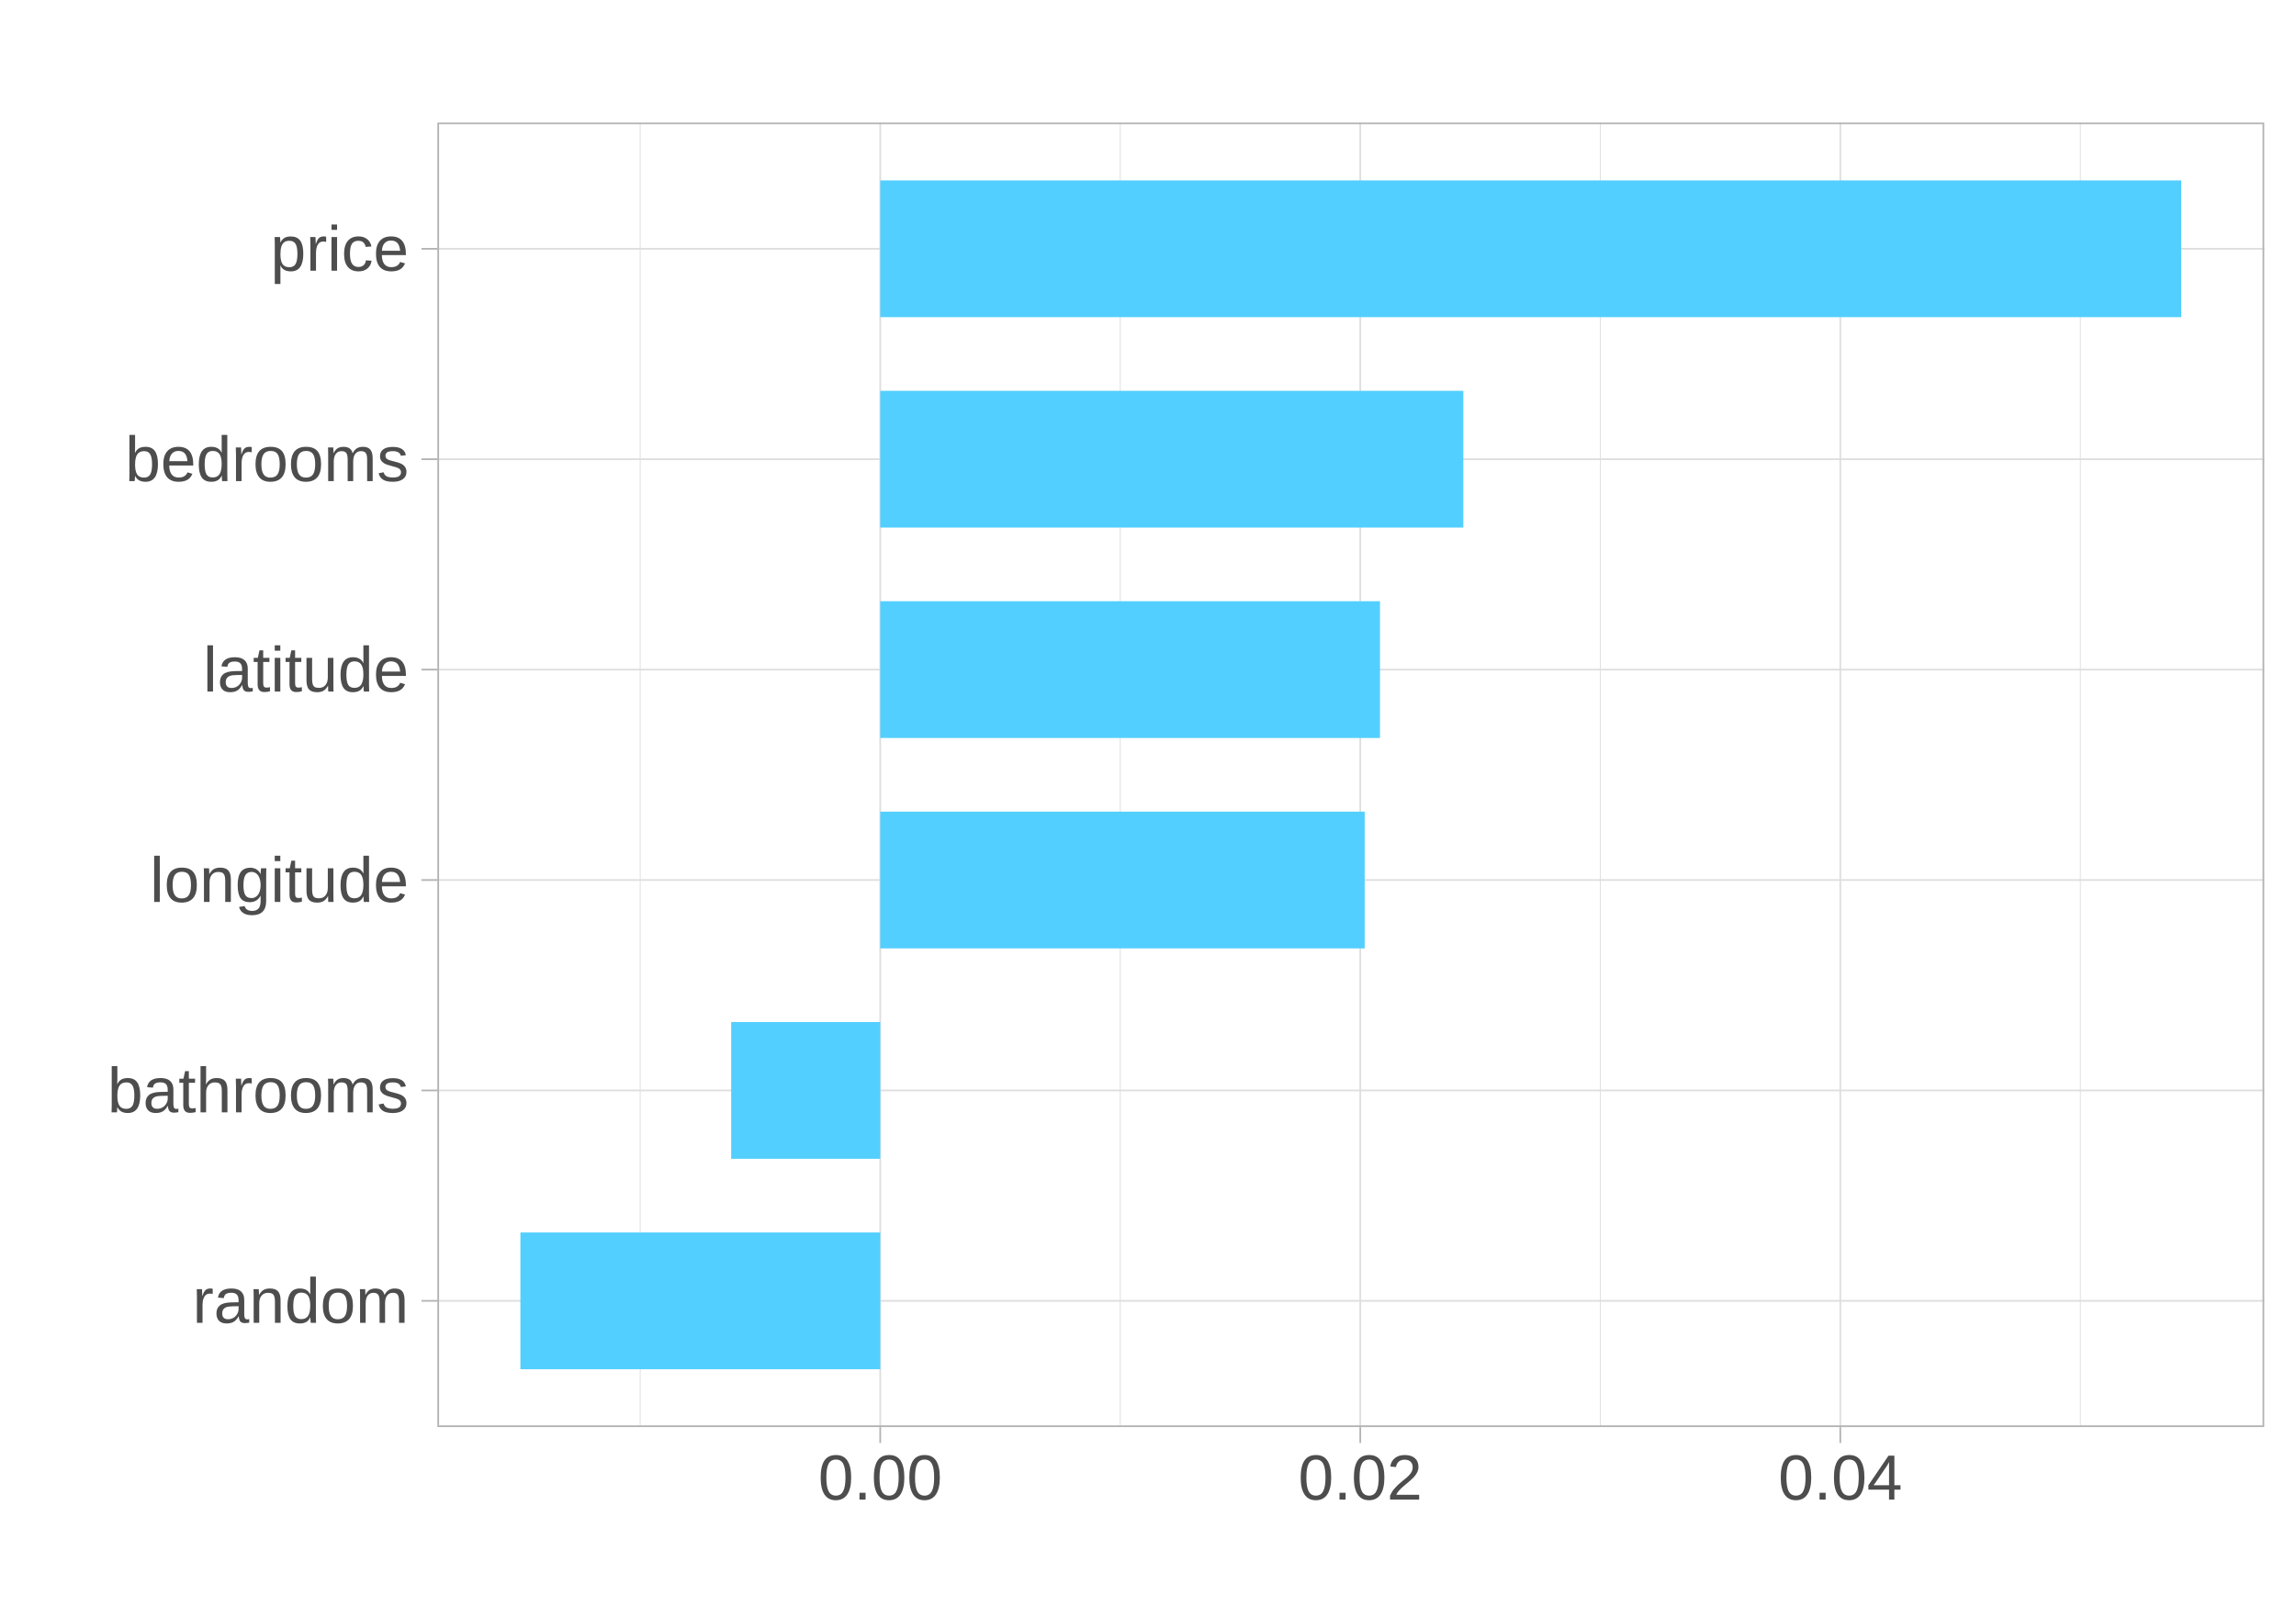
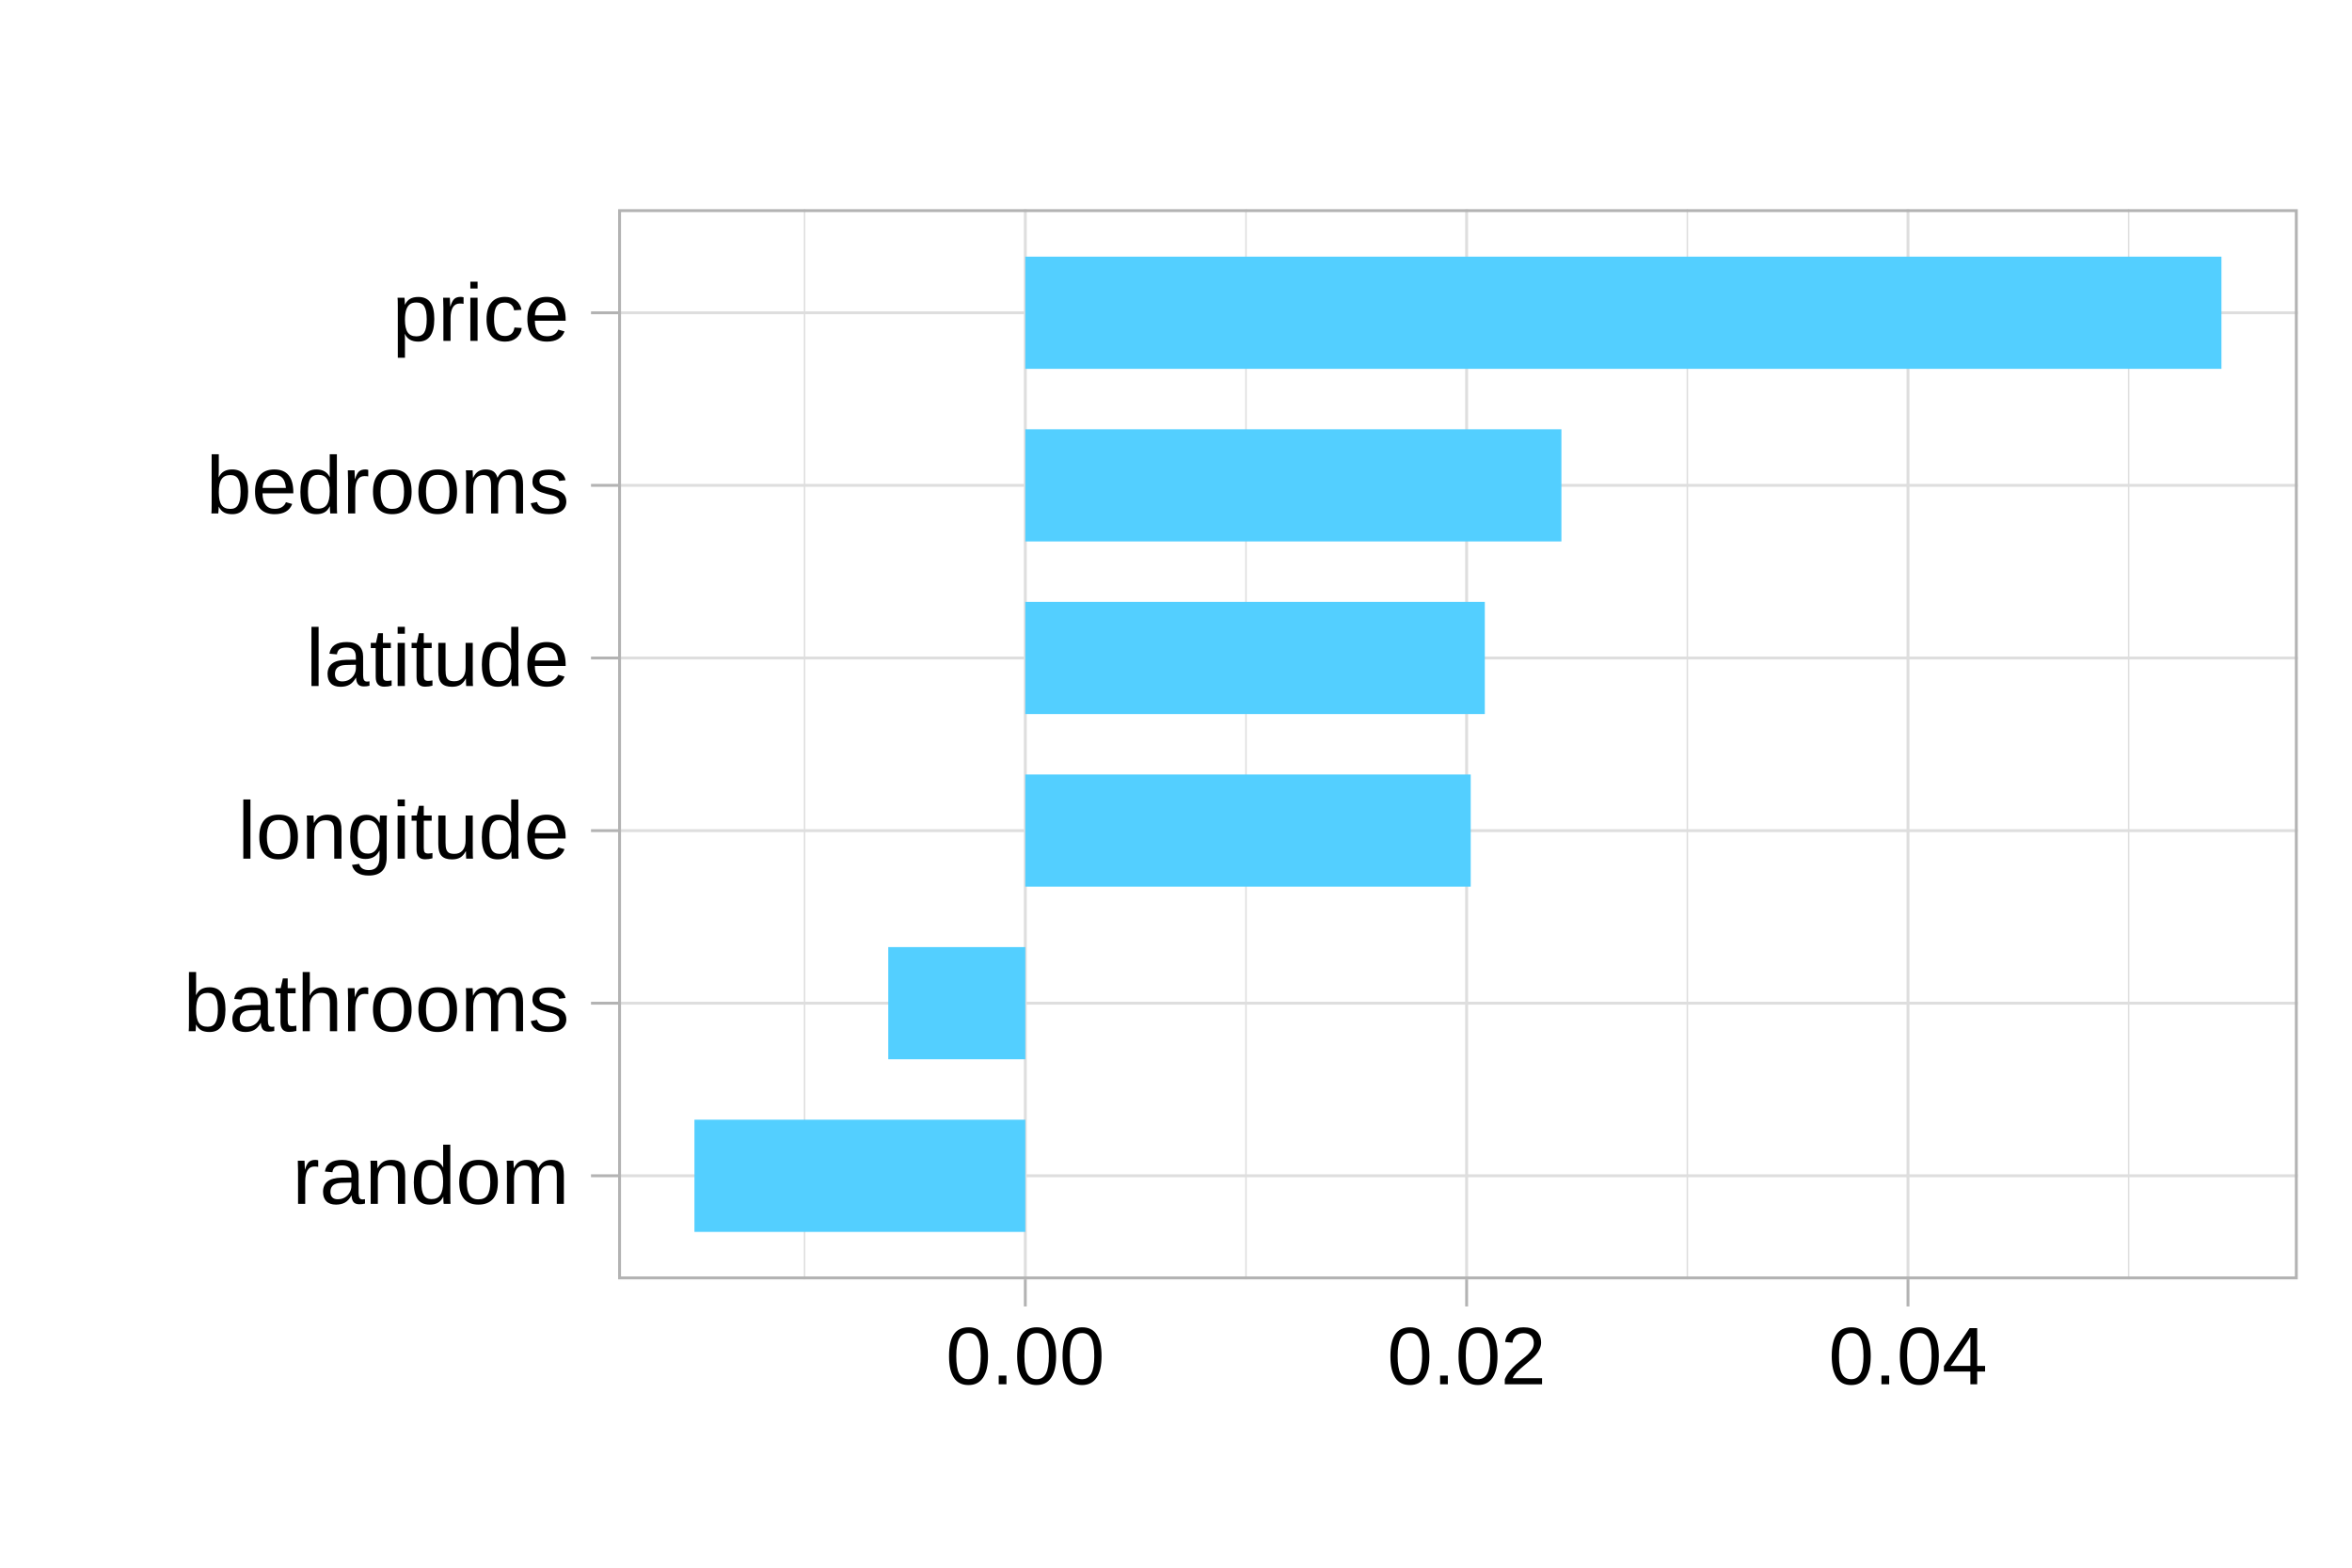
- <svg xmlns="http://www.w3.org/2000/svg" viewBox="0 0 720.00 504.00">
+ <svg xmlns="http://www.w3.org/2000/svg" viewBox="0 0 432.00 288.00">
  <defs>
    <style type="text/css">
    line, polyline, path, rect, circle {
      fill: none;
      stroke: #000000;
      stroke-linecap: round;
      stroke-linejoin: round;
      stroke-miterlimit: 10.00;
    }
  </style>
  </defs>
  <rect width="100%" height="100%" style="stroke: none; fill: #FFFFFF;" />
-   <rect x="0.00" y="0.00" width="720.00" height="504.00" style="stroke-width: 1.07; stroke: #FFFFFF; fill: #FFFFFF;" />
+   <rect x="-0.00" y="0.00" width="432.00" height="288.00" style="stroke-width: 1.07; stroke: #FFFFFF; fill: #FFFFFF;" />
  <defs>
-     <clipPath id="cpMTM3LjE0OXw3MTAuMDM3fDQ0Ny41Nzd8MzguNDMzNA==">
-       <rect x="137.15" y="38.43" width="572.89" height="409.14" />
+     <clipPath id="cpMTEzLjUyNnw0MjIuMDM3fDIzNS4wM3wzOC40MzM0">
+       <rect x="113.53" y="38.43" width="308.51" height="196.60" />
    </clipPath>
  </defs>
-   <rect x="137.15" y="38.43" width="572.89" height="409.14" style="stroke-width: 1.07; stroke: none; fill: #FFFFFF;" clip-path="url(#cpMTM3LjE0OXw3MTAuMDM3fDQ0Ny41Nzd8MzguNDMzNA==)" />
-   <polyline points="200.76,447.58 200.76,38.43 " style="stroke-width: 0.27; stroke: #DEDEDE; stroke-linecap: butt;" clip-path="url(#cpMTM3LjE0OXw3MTAuMDM3fDQ0Ny41Nzd8MzguNDMzNA==)" />
-   <polyline points="351.30,447.58 351.30,38.43 " style="stroke-width: 0.27; stroke: #DEDEDE; stroke-linecap: butt;" clip-path="url(#cpMTM3LjE0OXw3MTAuMDM3fDQ0Ny41Nzd8MzguNDMzNA==)" />
-   <polyline points="501.83,447.58 501.83,38.43 " style="stroke-width: 0.27; stroke: #DEDEDE; stroke-linecap: butt;" clip-path="url(#cpMTM3LjE0OXw3MTAuMDM3fDQ0Ny41Nzd8MzguNDMzNA==)" />
-   <polyline points="652.37,447.58 652.37,38.43 " style="stroke-width: 0.27; stroke: #DEDEDE; stroke-linecap: butt;" clip-path="url(#cpMTM3LjE0OXw3MTAuMDM3fDQ0Ny41Nzd8MzguNDMzNA==)" />
-   <polyline points="137.15,407.98 710.04,407.98 " style="stroke-width: 0.53; stroke: #DEDEDE; stroke-linecap: butt;" clip-path="url(#cpMTM3LjE0OXw3MTAuMDM3fDQ0Ny41Nzd8MzguNDMzNA==)" />
-   <polyline points="137.15,341.99 710.04,341.99 " style="stroke-width: 0.53; stroke: #DEDEDE; stroke-linecap: butt;" clip-path="url(#cpMTM3LjE0OXw3MTAuMDM3fDQ0Ny41Nzd8MzguNDMzNA==)" />
-   <polyline points="137.15,276.00 710.04,276.00 " style="stroke-width: 0.53; stroke: #DEDEDE; stroke-linecap: butt;" clip-path="url(#cpMTM3LjE0OXw3MTAuMDM3fDQ0Ny41Nzd8MzguNDMzNA==)" />
-   <polyline points="137.15,210.01 710.04,210.01 " style="stroke-width: 0.53; stroke: #DEDEDE; stroke-linecap: butt;" clip-path="url(#cpMTM3LjE0OXw3MTAuMDM3fDQ0Ny41Nzd8MzguNDMzNA==)" />
-   <polyline points="137.15,144.02 710.04,144.02 " style="stroke-width: 0.53; stroke: #DEDEDE; stroke-linecap: butt;" clip-path="url(#cpMTM3LjE0OXw3MTAuMDM3fDQ0Ny41Nzd8MzguNDMzNA==)" />
-   <polyline points="137.15,78.03 710.04,78.03 " style="stroke-width: 0.53; stroke: #DEDEDE; stroke-linecap: butt;" clip-path="url(#cpMTM3LjE0OXw3MTAuMDM3fDQ0Ny41Nzd8MzguNDMzNA==)" />
-   <polyline points="276.03,447.58 276.03,38.43 " style="stroke-width: 0.53; stroke: #DEDEDE; stroke-linecap: butt;" clip-path="url(#cpMTM3LjE0OXw3MTAuMDM3fDQ0Ny41Nzd8MzguNDMzNA==)" />
-   <polyline points="426.57,447.58 426.57,38.43 " style="stroke-width: 0.53; stroke: #DEDEDE; stroke-linecap: butt;" clip-path="url(#cpMTM3LjE0OXw3MTAuMDM3fDQ0Ny41Nzd8MzguNDMzNA==)" />
-   <polyline points="577.10,447.58 577.10,38.43 " style="stroke-width: 0.53; stroke: #DEDEDE; stroke-linecap: butt;" clip-path="url(#cpMTM3LjE0OXw3MTAuMDM3fDQ0Ny41Nzd8MzguNDMzNA==)" />
-   <rect x="163.19" y="386.54" width="112.84" height="42.89" style="stroke-width: 1.07; stroke: none; stroke-linecap: butt; fill: #53CFFF;" clip-path="url(#cpMTM3LjE0OXw3MTAuMDM3fDQ0Ny41Nzd8MzguNDMzNA==)" />
-   <rect x="229.29" y="320.54" width="46.74" height="42.89" style="stroke-width: 1.07; stroke: none; stroke-linecap: butt; fill: #53CFFF;" clip-path="url(#cpMTM3LjE0OXw3MTAuMDM3fDQ0Ny41Nzd8MzguNDMzNA==)" />
-   <rect x="276.03" y="254.55" width="151.92" height="42.89" style="stroke-width: 1.07; stroke: none; stroke-linecap: butt; fill: #53CFFF;" clip-path="url(#cpMTM3LjE0OXw3MTAuMDM3fDQ0Ny41Nzd8MzguNDMzNA==)" />
-   <rect x="276.03" y="188.56" width="156.72" height="42.89" style="stroke-width: 1.07; stroke: none; stroke-linecap: butt; fill: #53CFFF;" clip-path="url(#cpMTM3LjE0OXw3MTAuMDM3fDQ0Ny41Nzd8MzguNDMzNA==)" />
-   <rect x="276.03" y="122.57" width="182.86" height="42.89" style="stroke-width: 1.07; stroke: none; stroke-linecap: butt; fill: #53CFFF;" clip-path="url(#cpMTM3LjE0OXw3MTAuMDM3fDQ0Ny41Nzd8MzguNDMzNA==)" />
-   <rect x="276.03" y="56.58" width="407.97" height="42.89" style="stroke-width: 1.07; stroke: none; stroke-linecap: butt; fill: #53CFFF;" clip-path="url(#cpMTM3LjE0OXw3MTAuMDM3fDQ0Ny41Nzd8MzguNDMzNA==)" />
-   <rect x="137.15" y="38.43" width="572.89" height="409.14" style="stroke-width: 1.07; stroke: #B3B3B3;" clip-path="url(#cpMTM3LjE0OXw3MTAuMDM3fDQ0Ny41Nzd8MzguNDMzNA==)" />
+   <rect x="113.53" y="38.43" width="308.51" height="196.60" style="stroke-width: 1.07; stroke: none; fill: #FFFFFF;" clip-path="url(#cpMTEzLjUyNnw0MjIuMDM3fDIzNS4wM3wzOC40MzM0)" />
+   <polyline points="147.78,235.03 147.78,38.43 " style="stroke-width: 0.27; stroke: #DEDEDE; stroke-linecap: butt;" clip-path="url(#cpMTEzLjUyNnw0MjIuMDM3fDIzNS4wM3wzOC40MzM0)" />
+   <polyline points="228.85,235.03 228.85,38.43 " style="stroke-width: 0.27; stroke: #DEDEDE; stroke-linecap: butt;" clip-path="url(#cpMTEzLjUyNnw0MjIuMDM3fDIzNS4wM3wzOC40MzM0)" />
+   <polyline points="309.92,235.03 309.92,38.43 " style="stroke-width: 0.27; stroke: #DEDEDE; stroke-linecap: butt;" clip-path="url(#cpMTEzLjUyNnw0MjIuMDM3fDIzNS4wM3wzOC40MzM0)" />
+   <polyline points="390.98,235.03 390.98,38.43 " style="stroke-width: 0.27; stroke: #DEDEDE; stroke-linecap: butt;" clip-path="url(#cpMTEzLjUyNnw0MjIuMDM3fDIzNS4wM3wzOC40MzM0)" />
+   <polyline points="113.53,216.00 422.04,216.00 " style="stroke-width: 0.53; stroke: #DEDEDE; stroke-linecap: butt;" clip-path="url(#cpMTEzLjUyNnw0MjIuMDM3fDIzNS4wM3wzOC40MzM0)" />
+   <polyline points="113.53,184.30 422.04,184.30 " style="stroke-width: 0.53; stroke: #DEDEDE; stroke-linecap: butt;" clip-path="url(#cpMTEzLjUyNnw0MjIuMDM3fDIzNS4wM3wzOC40MzM0)" />
+   <polyline points="113.53,152.59 422.04,152.59 " style="stroke-width: 0.53; stroke: #DEDEDE; stroke-linecap: butt;" clip-path="url(#cpMTEzLjUyNnw0MjIuMDM3fDIzNS4wM3wzOC40MzM0)" />
+   <polyline points="113.53,120.88 422.04,120.88 " style="stroke-width: 0.53; stroke: #DEDEDE; stroke-linecap: butt;" clip-path="url(#cpMTEzLjUyNnw0MjIuMDM3fDIzNS4wM3wzOC40MzM0)" />
+   <polyline points="113.53,89.17 422.04,89.17 " style="stroke-width: 0.53; stroke: #DEDEDE; stroke-linecap: butt;" clip-path="url(#cpMTEzLjUyNnw0MjIuMDM3fDIzNS4wM3wzOC40MzM0)" />
+   <polyline points="113.53,57.46 422.04,57.46 " style="stroke-width: 0.53; stroke: #DEDEDE; stroke-linecap: butt;" clip-path="url(#cpMTEzLjUyNnw0MjIuMDM3fDIzNS4wM3wzOC40MzM0)" />
+   <polyline points="188.32,235.03 188.32,38.43 " style="stroke-width: 0.53; stroke: #DEDEDE; stroke-linecap: butt;" clip-path="url(#cpMTEzLjUyNnw0MjIuMDM3fDIzNS4wM3wzOC40MzM0)" />
+   <polyline points="269.38,235.03 269.38,38.43 " style="stroke-width: 0.53; stroke: #DEDEDE; stroke-linecap: butt;" clip-path="url(#cpMTEzLjUyNnw0MjIuMDM3fDIzNS4wM3wzOC40MzM0)" />
+   <polyline points="350.45,235.03 350.45,38.43 " style="stroke-width: 0.53; stroke: #DEDEDE; stroke-linecap: butt;" clip-path="url(#cpMTEzLjUyNnw0MjIuMDM3fDIzNS4wM3wzOC40MzM0)" />
+   <rect x="127.55" y="205.70" width="60.77" height="20.61" style="stroke-width: 1.07; stroke: none; stroke-linecap: butt; fill: #53CFFF;" clip-path="url(#cpMTEzLjUyNnw0MjIuMDM3fDIzNS4wM3wzOC40MzM0)" />
+   <rect x="163.15" y="173.99" width="25.17" height="20.61" style="stroke-width: 1.07; stroke: none; stroke-linecap: butt; fill: #53CFFF;" clip-path="url(#cpMTEzLjUyNnw0MjIuMDM3fDIzNS4wM3wzOC40MzM0)" />
+   <rect x="188.32" y="142.28" width="81.81" height="20.61" style="stroke-width: 1.07; stroke: none; stroke-linecap: butt; fill: #53CFFF;" clip-path="url(#cpMTEzLjUyNnw0MjIuMDM3fDIzNS4wM3wzOC40MzM0)" />
+   <rect x="188.32" y="110.57" width="84.40" height="20.61" style="stroke-width: 1.07; stroke: none; stroke-linecap: butt; fill: #53CFFF;" clip-path="url(#cpMTEzLjUyNnw0MjIuMDM3fDIzNS4wM3wzOC40MzM0)" />
+   <rect x="188.32" y="78.86" width="98.47" height="20.61" style="stroke-width: 1.07; stroke: none; stroke-linecap: butt; fill: #53CFFF;" clip-path="url(#cpMTEzLjUyNnw0MjIuMDM3fDIzNS4wM3wzOC40MzM0)" />
+   <rect x="188.32" y="47.15" width="219.70" height="20.61" style="stroke-width: 1.07; stroke: none; stroke-linecap: butt; fill: #53CFFF;" clip-path="url(#cpMTEzLjUyNnw0MjIuMDM3fDIzNS4wM3wzOC40MzM0)" />
+   <rect x="113.53" y="38.43" width="308.51" height="196.60" style="stroke-width: 1.07; stroke: #B3B3B3;" clip-path="url(#cpMTEzLjUyNnw0MjIuMDM3fDIzNS4wM3wzOC40MzM0)" />
  <defs>
-     <clipPath id="cpMHw3MjB8NTA0fDA=">
-       <rect x="0.00" y="0.00" width="720.00" height="504.00" />
+     <clipPath id="cpMHw0MzJ8Mjg4fDA=">
+       <rect x="0.00" y="0.00" width="432.00" height="288.00" />
    </clipPath>
  </defs>
-   <g clip-path="url(#cpMHw3MjB8NTA0fDA=)">
-     <text x="60.37" y="414.87" style="font-size: 20.00px; fill: #4D4D4D; font-family: Liberation Sans;" textLength="67.81px" lengthAdjust="spacingAndGlyphs">random</text>
+   <g clip-path="url(#cpMHw0MzJ8Mjg4fDA=)">
+     <text x="53.70" y="221.16" style="font-size: 15.00px; font-family: Liberation Sans;" textLength="50.86px" lengthAdjust="spacingAndGlyphs">random</text>
  </g>
-   <g clip-path="url(#cpMHw3MjB8NTA0fDA=)">
-     <text x="33.69" y="348.87" style="font-size: 20.00px; fill: #4D4D4D; font-family: Liberation Sans;" textLength="94.49px" lengthAdjust="spacingAndGlyphs">bathrooms</text>
+   <g clip-path="url(#cpMHw0MzJ8Mjg4fDA=)">
+     <text x="33.69" y="189.45" style="font-size: 15.00px; font-family: Liberation Sans;" textLength="70.87px" lengthAdjust="spacingAndGlyphs">bathrooms</text>
  </g>
-   <g clip-path="url(#cpMHw3MjB8NTA0fDA=)">
-     <text x="47.00" y="282.88" style="font-size: 20.00px; fill: #4D4D4D; font-family: Liberation Sans;" textLength="81.18px" lengthAdjust="spacingAndGlyphs">longitude</text>
+   <g clip-path="url(#cpMHw0MzJ8Mjg4fDA=)">
+     <text x="43.67" y="157.74" style="font-size: 15.00px; font-family: Liberation Sans;" textLength="60.89px" lengthAdjust="spacingAndGlyphs">longitude</text>
  </g>
-   <g clip-path="url(#cpMHw3MjB8NTA0fDA=)">
-     <text x="63.69" y="216.89" style="font-size: 20.00px; fill: #4D4D4D; font-family: Liberation Sans;" textLength="64.49px" lengthAdjust="spacingAndGlyphs">latitude</text>
+   <g clip-path="url(#cpMHw0MzJ8Mjg4fDA=)">
+     <text x="56.19" y="126.03" style="font-size: 15.00px; font-family: Liberation Sans;" textLength="48.37px" lengthAdjust="spacingAndGlyphs">latitude</text>
  </g>
-   <g clip-path="url(#cpMHw3MjB8NTA0fDA=)">
-     <text x="39.25" y="150.90" style="font-size: 20.00px; fill: #4D4D4D; font-family: Liberation Sans;" textLength="88.94px" lengthAdjust="spacingAndGlyphs">bedrooms</text>
+   <g clip-path="url(#cpMHw0MzJ8Mjg4fDA=)">
+     <text x="37.86" y="94.32" style="font-size: 15.00px; font-family: Liberation Sans;" textLength="66.70px" lengthAdjust="spacingAndGlyphs">bedrooms</text>
  </g>
-   <g clip-path="url(#cpMHw3MjB8NTA0fDA=)">
-     <text x="84.83" y="84.91" style="font-size: 20.00px; fill: #4D4D4D; font-family: Liberation Sans;" textLength="43.35px" lengthAdjust="spacingAndGlyphs">price</text>
+   <g clip-path="url(#cpMHw0MzJ8Mjg4fDA=)">
+     <text x="72.05" y="62.62" style="font-size: 15.00px; font-family: Liberation Sans;" textLength="32.51px" lengthAdjust="spacingAndGlyphs">price</text>
  </g>
-   <polyline points="132.17,407.98 137.15,407.98 " style="stroke-width: 0.53; stroke: #B3B3B3; stroke-linecap: butt;" clip-path="url(#cpMHw3MjB8NTA0fDA=)" />
-   <polyline points="132.17,341.99 137.15,341.99 " style="stroke-width: 0.53; stroke: #B3B3B3; stroke-linecap: butt;" clip-path="url(#cpMHw3MjB8NTA0fDA=)" />
-   <polyline points="132.17,276.00 137.15,276.00 " style="stroke-width: 0.53; stroke: #B3B3B3; stroke-linecap: butt;" clip-path="url(#cpMHw3MjB8NTA0fDA=)" />
-   <polyline points="132.17,210.01 137.15,210.01 " style="stroke-width: 0.53; stroke: #B3B3B3; stroke-linecap: butt;" clip-path="url(#cpMHw3MjB8NTA0fDA=)" />
-   <polyline points="132.17,144.02 137.15,144.02 " style="stroke-width: 0.53; stroke: #B3B3B3; stroke-linecap: butt;" clip-path="url(#cpMHw3MjB8NTA0fDA=)" />
-   <polyline points="132.17,78.03 137.15,78.03 " style="stroke-width: 0.53; stroke: #B3B3B3; stroke-linecap: butt;" clip-path="url(#cpMHw3MjB8NTA0fDA=)" />
-   <polyline points="276.03,452.56 276.03,447.58 " style="stroke-width: 0.53; stroke: #B3B3B3; stroke-linecap: butt;" clip-path="url(#cpMHw3MjB8NTA0fDA=)" />
-   <polyline points="426.57,452.56 426.57,447.58 " style="stroke-width: 0.53; stroke: #B3B3B3; stroke-linecap: butt;" clip-path="url(#cpMHw3MjB8NTA0fDA=)" />
-   <polyline points="577.10,452.56 577.10,447.58 " style="stroke-width: 0.53; stroke: #B3B3B3; stroke-linecap: butt;" clip-path="url(#cpMHw3MjB8NTA0fDA=)" />
-   <g clip-path="url(#cpMHw3MjB8NTA0fDA=)">
-     <text x="256.57" y="470.31" style="font-size: 20.00px; fill: #4D4D4D; font-family: Liberation Sans;" textLength="38.93px" lengthAdjust="spacingAndGlyphs">0.00</text>
+   <polyline points="108.55,216.00 113.53,216.00 " style="stroke-width: 0.53; stroke: #B3B3B3; stroke-linecap: butt;" clip-path="url(#cpMHw0MzJ8Mjg4fDA=)" />
+   <polyline points="108.55,184.30 113.53,184.30 " style="stroke-width: 0.53; stroke: #B3B3B3; stroke-linecap: butt;" clip-path="url(#cpMHw0MzJ8Mjg4fDA=)" />
+   <polyline points="108.55,152.59 113.53,152.59 " style="stroke-width: 0.53; stroke: #B3B3B3; stroke-linecap: butt;" clip-path="url(#cpMHw0MzJ8Mjg4fDA=)" />
+   <polyline points="108.55,120.88 113.53,120.88 " style="stroke-width: 0.53; stroke: #B3B3B3; stroke-linecap: butt;" clip-path="url(#cpMHw0MzJ8Mjg4fDA=)" />
+   <polyline points="108.55,89.17 113.53,89.17 " style="stroke-width: 0.53; stroke: #B3B3B3; stroke-linecap: butt;" clip-path="url(#cpMHw0MzJ8Mjg4fDA=)" />
+   <polyline points="108.55,57.46 113.53,57.46 " style="stroke-width: 0.53; stroke: #B3B3B3; stroke-linecap: butt;" clip-path="url(#cpMHw0MzJ8Mjg4fDA=)" />
+   <polyline points="188.32,240.01 188.32,235.03 " style="stroke-width: 0.53; stroke: #B3B3B3; stroke-linecap: butt;" clip-path="url(#cpMHw0MzJ8Mjg4fDA=)" />
+   <polyline points="269.38,240.01 269.38,235.03 " style="stroke-width: 0.53; stroke: #B3B3B3; stroke-linecap: butt;" clip-path="url(#cpMHw0MzJ8Mjg4fDA=)" />
+   <polyline points="350.45,240.01 350.45,235.03 " style="stroke-width: 0.53; stroke: #B3B3B3; stroke-linecap: butt;" clip-path="url(#cpMHw0MzJ8Mjg4fDA=)" />
+   <g clip-path="url(#cpMHw0MzJ8Mjg4fDA=)">
+     <text x="173.72" y="254.31" style="font-size: 15.00px; font-family: Liberation Sans;" textLength="29.19px" lengthAdjust="spacingAndGlyphs">0.00</text>
  </g>
-   <g clip-path="url(#cpMHw3MjB8NTA0fDA=)">
-     <text x="407.10" y="470.31" style="font-size: 20.00px; fill: #4D4D4D; font-family: Liberation Sans;" textLength="38.93px" lengthAdjust="spacingAndGlyphs">0.02</text>
+   <g clip-path="url(#cpMHw0MzJ8Mjg4fDA=)">
+     <text x="254.79" y="254.31" style="font-size: 15.00px; font-family: Liberation Sans;" textLength="29.19px" lengthAdjust="spacingAndGlyphs">0.02</text>
  </g>
-   <g clip-path="url(#cpMHw3MjB8NTA0fDA=)">
-     <text x="557.64" y="470.31" style="font-size: 20.00px; fill: #4D4D4D; font-family: Liberation Sans;" textLength="38.93px" lengthAdjust="spacingAndGlyphs">0.04</text>
+   <g clip-path="url(#cpMHw0MzJ8Mjg4fDA=)">
+     <text x="335.85" y="254.31" style="font-size: 15.00px; font-family: Liberation Sans;" textLength="29.19px" lengthAdjust="spacingAndGlyphs">0.04</text>
  </g>
</svg>
